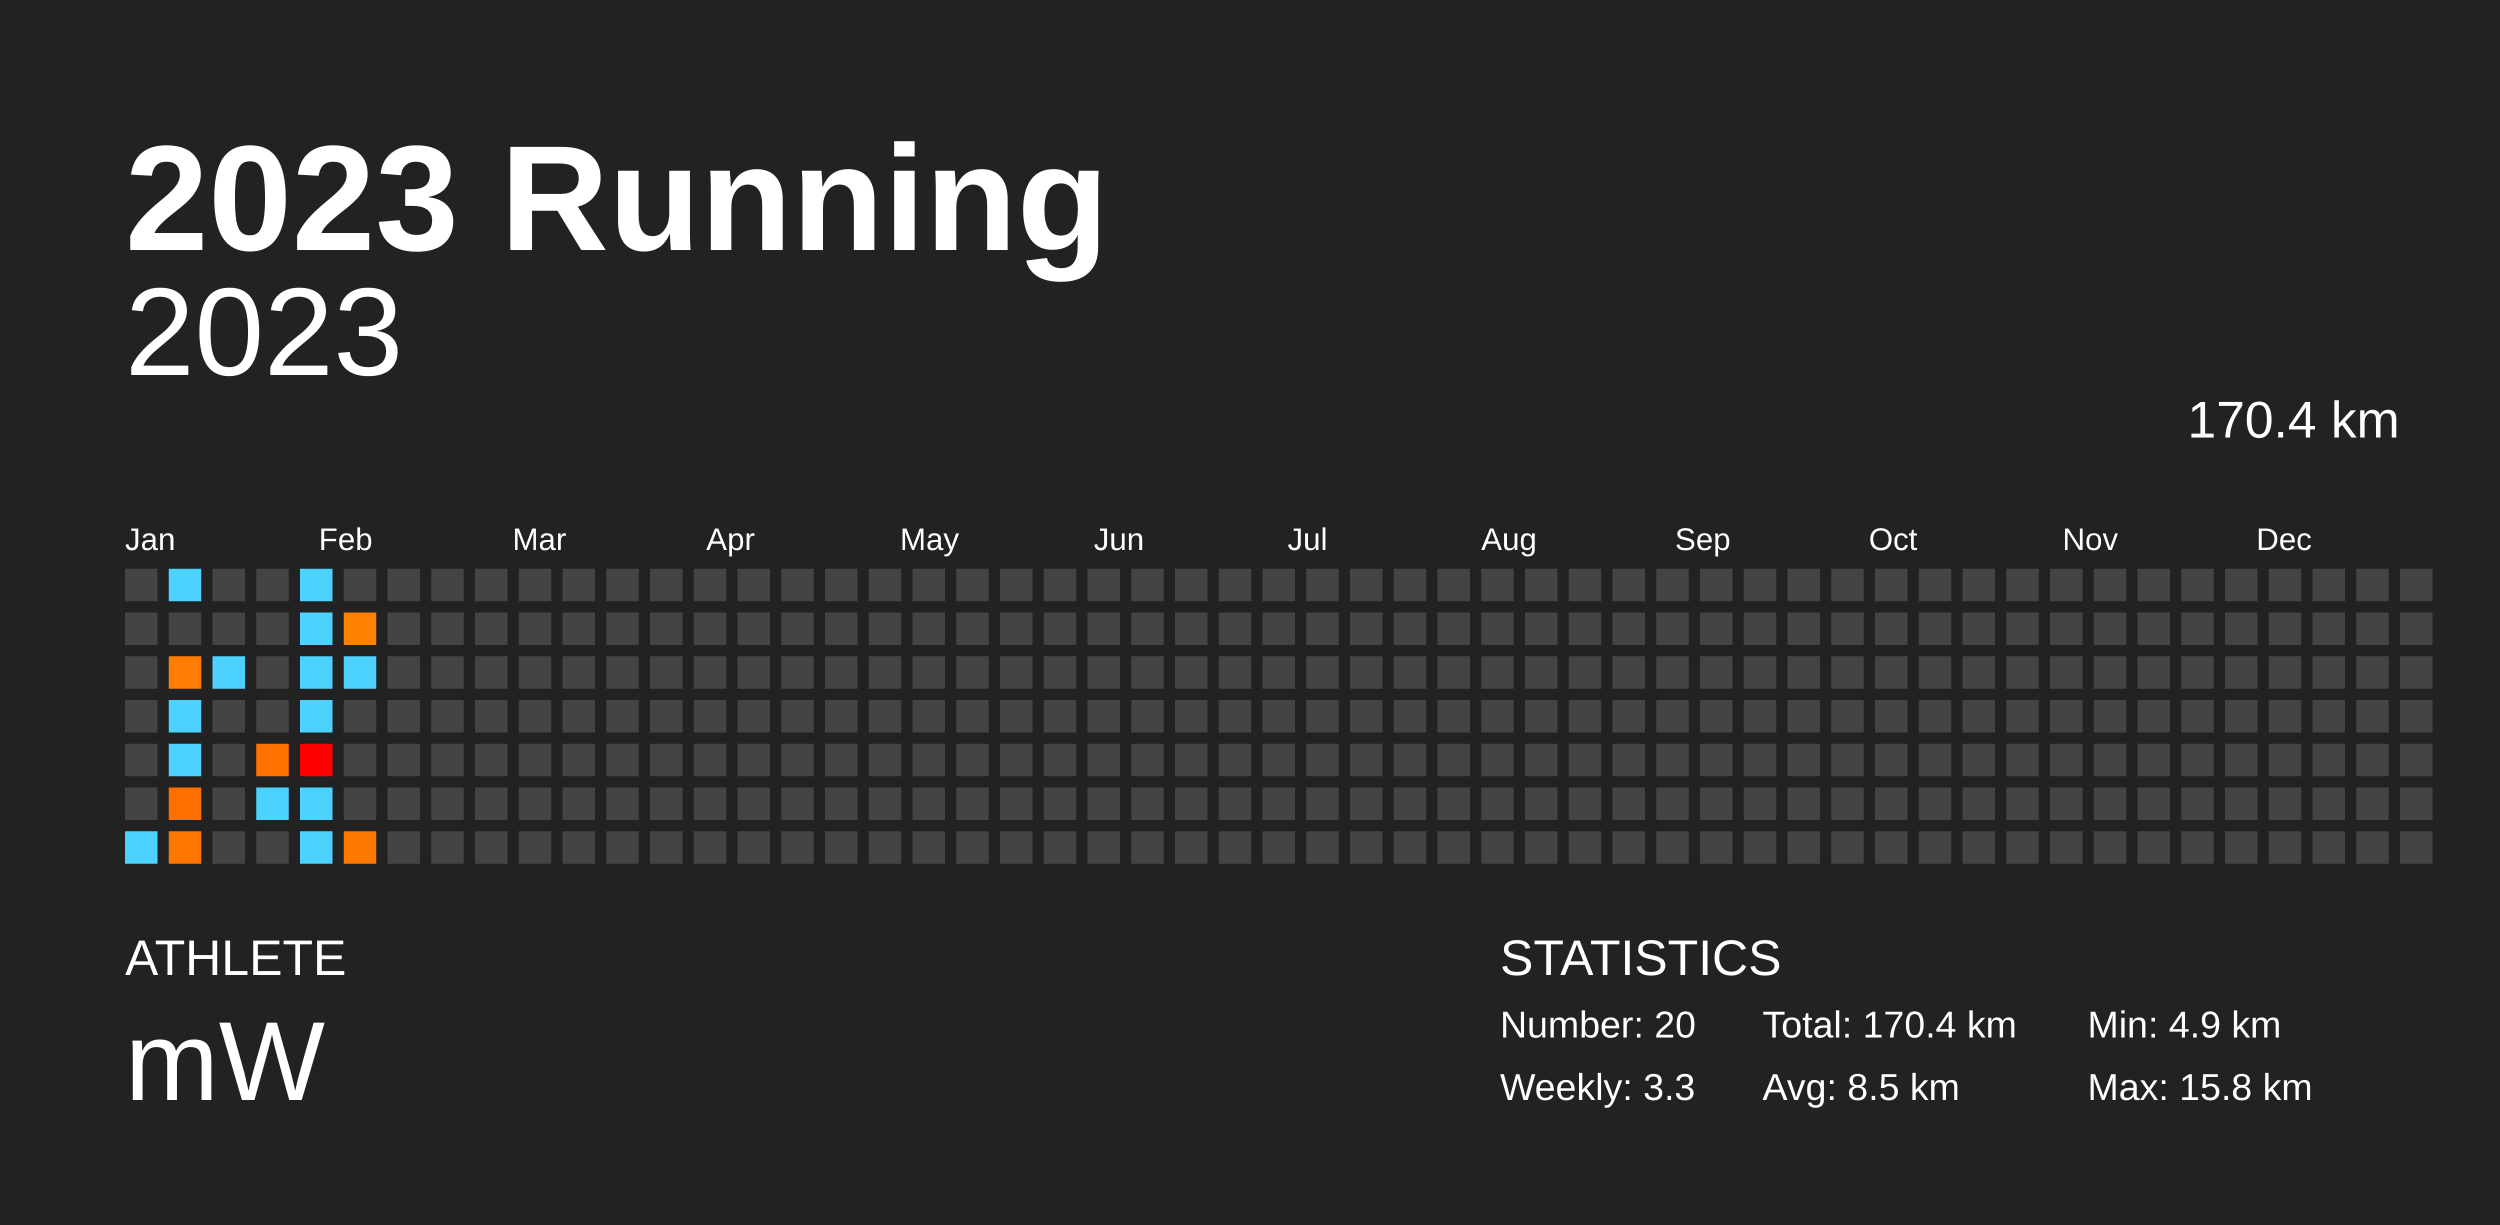
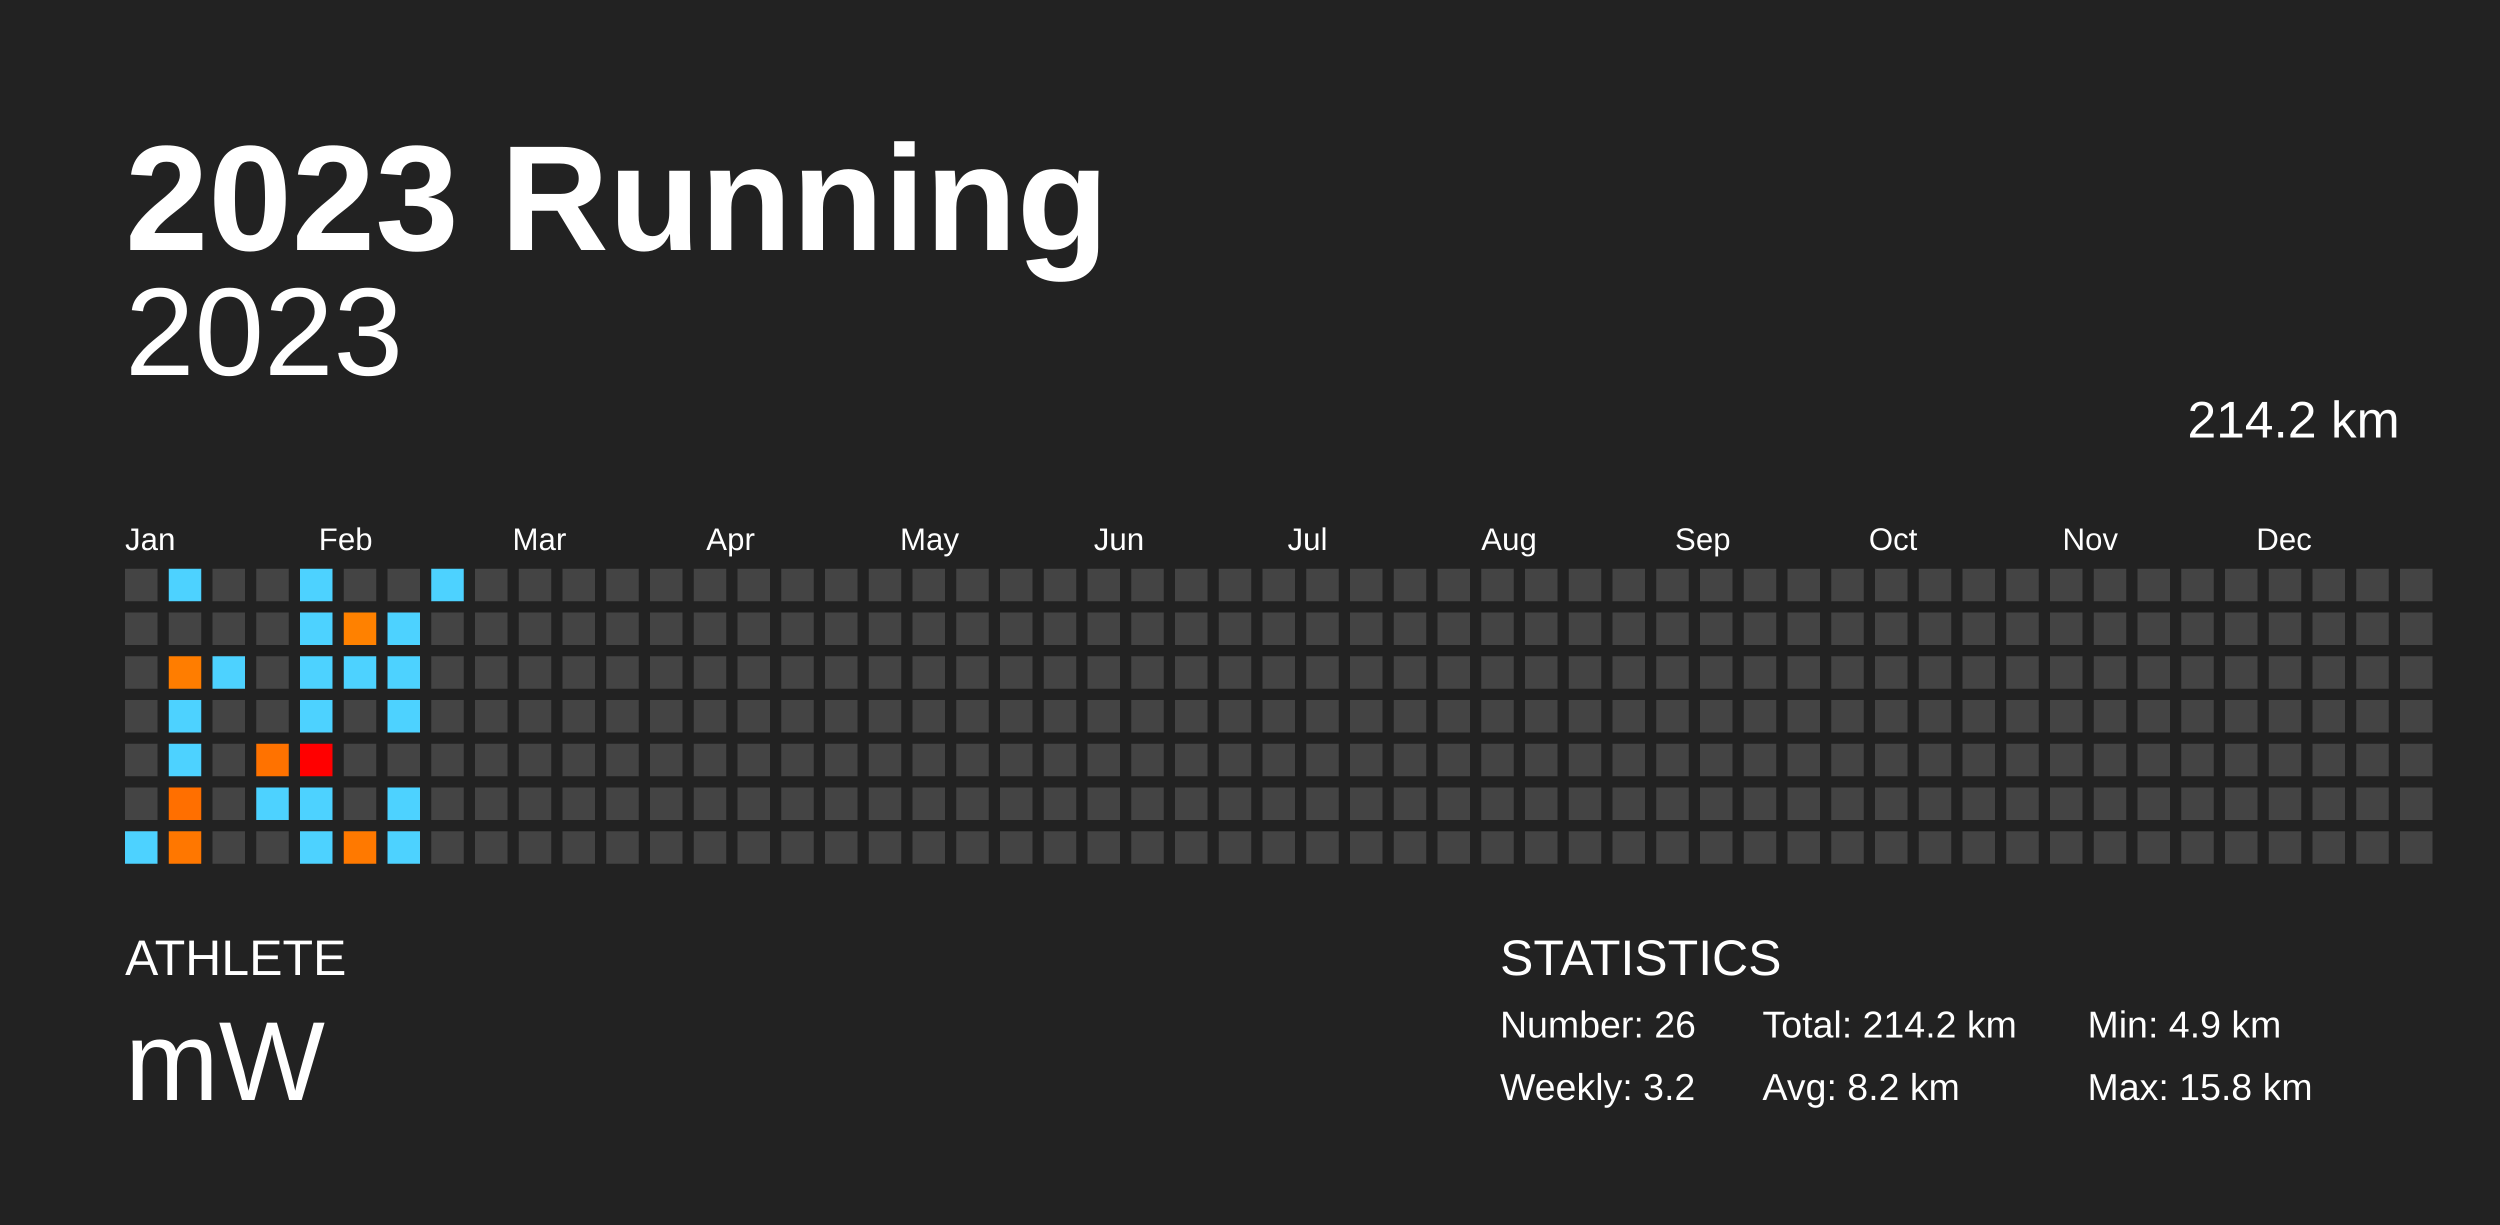
<svg xmlns="http://www.w3.org/2000/svg" baseProfile="full" height="98mm" version="1.1" viewBox="0,0,200,98" width="200mm">
  <defs />
  <rect fill="#222222" height="98" width="200" x="0" y="0" />
  <text fill="#FFFFFF" style="font-size:12px; font-family:Arial; font-weight:bold;" x="10" y="20">2023 Running</text>
  <text fill="#FFFFFF" style="font-size:4px; font-family:Arial" x="10" y="78">ATHLETE</text>
  <text fill="#FFFFFF" style="font-size:9px; font-family:Arial" x="10" y="88">mW</text>
  <text fill="#FFFFFF" style="font-size:4px; font-family:Arial" x="120" y="78">STATISTICS</text>
-   <text fill="#FFFFFF" style="font-size:3px; font-family:Arial" x="120" y="83">Number: 20</text>
-   <text fill="#FFFFFF" style="font-size:3px; font-family:Arial" x="120" y="88">Weekly: 3.3</text>
-   <text fill="#FFFFFF" style="font-size:3px; font-family:Arial" x="141" y="83">Total: 170.4 km</text>
-   <text fill="#FFFFFF" style="font-size:3px; font-family:Arial" x="141" y="88">Avg: 8.5 km</text>
+   <text fill="#FFFFFF" style="font-size:3px; font-family:Arial" x="120" y="83">Number: 26</text>
+   <text fill="#FFFFFF" style="font-size:3px; font-family:Arial" x="120" y="88">Weekly: 3.2</text>
+   <text fill="#FFFFFF" style="font-size:3px; font-family:Arial" x="141" y="83">Total: 214.2 km</text>
+   <text fill="#FFFFFF" style="font-size:3px; font-family:Arial" x="141" y="88">Avg: 8.2 km</text>
  <text fill="#FFFFFF" style="font-size:3px; font-family:Arial" x="167" y="83">Min: 4.9 km</text>
  <text fill="#FFFFFF" style="font-size:3px; font-family:Arial" x="167" y="88">Max: 15.8 km</text>
  <text alignment-baseline="hanging" fill="#FFFFFF" style="font-size:10.0px; font-family:Arial;" x="10" y="30">2023</text>
-   <text alignment-baseline="hanging" fill="#FFFFFF" style="font-size:4.125px; font-family:Arial;" x="175" y="35">170.4 km</text>
+   <text alignment-baseline="hanging" fill="#FFFFFF" style="font-size:4.125px; font-family:Arial;" x="175" y="35">214.2 km</text>
  <text fill="#FFFFFF" style="font-size:2.5px; font-family:Arial" x="10.0" y="44">Jan</text>
  <text fill="#FFFFFF" style="font-size:2.5px; font-family:Arial" x="25.5" y="44">Feb</text>
  <text fill="#FFFFFF" style="font-size:2.5px; font-family:Arial" x="41.0" y="44">Mar</text>
  <text fill="#FFFFFF" style="font-size:2.5px; font-family:Arial" x="56.5" y="44">Apr</text>
  <text fill="#FFFFFF" style="font-size:2.5px; font-family:Arial" x="72.0" y="44">May</text>
  <text fill="#FFFFFF" style="font-size:2.5px; font-family:Arial" x="87.5" y="44">Jun</text>
  <text fill="#FFFFFF" style="font-size:2.5px; font-family:Arial" x="103.0" y="44">Jul</text>
  <text fill="#FFFFFF" style="font-size:2.5px; font-family:Arial" x="118.5" y="44">Aug</text>
  <text fill="#FFFFFF" style="font-size:2.5px; font-family:Arial" x="134.0" y="44">Sep</text>
  <text fill="#FFFFFF" style="font-size:2.5px; font-family:Arial" x="149.5" y="44">Oct</text>
  <text fill="#FFFFFF" style="font-size:2.5px; font-family:Arial" x="165.0" y="44">Nov</text>
  <text fill="#FFFFFF" style="font-size:2.5px; font-family:Arial" x="180.5" y="44">Dec</text>
  <rect fill="#444444" height="2.6" width="2.6" x="10.0" y="45.5" />
  <rect fill="#444444" height="2.6" width="2.6" x="10.0" y="49.0" />
  <rect fill="#444444" height="2.6" width="2.6" x="10.0" y="52.5" />
  <rect fill="#444444" height="2.6" width="2.6" x="10.0" y="56.0" />
  <rect fill="#444444" height="2.6" width="2.6" x="10.0" y="59.5" />
  <rect fill="#444444" height="2.6" width="2.6" x="10.0" y="63.0" />
  <rect fill="#4dd2ff" height="2.6" width="2.6" x="10.0" y="66.5" />
  <rect fill="#4dd2ff" height="2.6" width="2.6" x="13.5" y="45.5" />
  <rect fill="#444444" height="2.6" width="2.6" x="13.5" y="49.0" />
  <rect fill="#ff7d00" height="2.6" width="2.6" x="13.5" y="52.5" />
  <rect fill="#4dd2ff" height="2.6" width="2.6" x="13.5" y="56.0" />
  <rect fill="#4dd2ff" height="2.6" width="2.6" x="13.5" y="59.5" />
  <rect fill="#ff6f00" height="2.6" width="2.6" x="13.5" y="63.0" />
  <rect fill="#ff7700" height="2.6" width="2.6" x="13.5" y="66.5" />
  <rect fill="#444444" height="2.6" width="2.6" x="17.0" y="45.5" />
  <rect fill="#444444" height="2.6" width="2.6" x="17.0" y="49.0" />
  <rect fill="#4dd2ff" height="2.6" width="2.6" x="17.0" y="52.5" />
  <rect fill="#444444" height="2.6" width="2.6" x="17.0" y="56.0" />
  <rect fill="#444444" height="2.6" width="2.6" x="17.0" y="59.5" />
  <rect fill="#444444" height="2.6" width="2.6" x="17.0" y="63.0" />
  <rect fill="#444444" height="2.6" width="2.6" x="17.0" y="66.5" />
  <rect fill="#444444" height="2.6" width="2.6" x="20.5" y="45.5" />
  <rect fill="#444444" height="2.6" width="2.6" x="20.5" y="49.0" />
  <rect fill="#444444" height="2.6" width="2.6" x="20.5" y="52.5" />
  <rect fill="#444444" height="2.6" width="2.6" x="20.5" y="56.0" />
  <rect fill="#ff7200" height="2.6" width="2.6" x="20.5" y="59.5" />
  <rect fill="#4dd2ff" height="2.6" width="2.6" x="20.5" y="63.0" />
  <rect fill="#444444" height="2.6" width="2.6" x="20.5" y="66.5" />
  <rect fill="#4dd2ff" height="2.6" width="2.6" x="24.0" y="45.5" />
  <rect fill="#4dd2ff" height="2.6" width="2.6" x="24.0" y="49.0" />
  <rect fill="#4dd2ff" height="2.6" width="2.6" x="24.0" y="52.5" />
  <rect fill="#4dd2ff" height="2.6" width="2.6" x="24.0" y="56.0" />
  <rect fill="#ff0000" height="2.6" width="2.6" x="24.0" y="59.5" />
  <rect fill="#4dd2ff" height="2.6" width="2.6" x="24.0" y="63.0" />
  <rect fill="#4dd2ff" height="2.6" width="2.6" x="24.0" y="66.5" />
  <rect fill="#444444" height="2.6" width="2.6" x="27.5" y="45.5" />
  <rect fill="#ff8100" height="2.6" width="2.6" x="27.5" y="49.0" />
  <rect fill="#4dd2ff" height="2.6" width="2.6" x="27.5" y="52.5" />
  <rect fill="#444444" height="2.6" width="2.6" x="27.5" y="56.0" />
  <rect fill="#444444" height="2.6" width="2.6" x="27.5" y="59.5" />
  <rect fill="#444444" height="2.6" width="2.6" x="27.5" y="63.0" />
  <rect fill="#ff7900" height="2.6" width="2.6" x="27.5" y="66.5" />
  <rect fill="#444444" height="2.6" width="2.6" x="31.0" y="45.5" />
-   <rect fill="#444444" height="2.6" width="2.6" x="31.0" y="49.0" />
-   <rect fill="#444444" height="2.6" width="2.6" x="31.0" y="52.5" />
-   <rect fill="#444444" height="2.6" width="2.6" x="31.0" y="56.0" />
+   <rect fill="#4dd2ff" height="2.6" width="2.6" x="31.0" y="49.0" />
+   <rect fill="#4dd2ff" height="2.6" width="2.6" x="31.0" y="52.5" />
+   <rect fill="#4dd2ff" height="2.6" width="2.6" x="31.0" y="56.0" />
  <rect fill="#444444" height="2.6" width="2.6" x="31.0" y="59.5" />
-   <rect fill="#444444" height="2.6" width="2.6" x="31.0" y="63.0" />
-   <rect fill="#444444" height="2.6" width="2.6" x="31.0" y="66.5" />
-   <rect fill="#444444" height="2.6" width="2.6" x="34.5" y="45.5" />
+   <rect fill="#4dd2ff" height="2.6" width="2.6" x="31.0" y="63.0" />
+   <rect fill="#4dd2ff" height="2.6" width="2.6" x="31.0" y="66.5" />
+   <rect fill="#4dd2ff" height="2.6" width="2.6" x="34.5" y="45.5" />
  <rect fill="#444444" height="2.6" width="2.6" x="34.5" y="49.0" />
  <rect fill="#444444" height="2.6" width="2.6" x="34.5" y="52.5" />
  <rect fill="#444444" height="2.6" width="2.6" x="34.5" y="56.0" />
  <rect fill="#444444" height="2.6" width="2.6" x="34.5" y="59.5" />
  <rect fill="#444444" height="2.6" width="2.6" x="34.5" y="63.0" />
  <rect fill="#444444" height="2.6" width="2.6" x="34.5" y="66.5" />
  <rect fill="#444444" height="2.6" width="2.6" x="38.0" y="45.5" />
  <rect fill="#444444" height="2.6" width="2.6" x="38.0" y="49.0" />
  <rect fill="#444444" height="2.6" width="2.6" x="38.0" y="52.5" />
  <rect fill="#444444" height="2.6" width="2.6" x="38.0" y="56.0" />
  <rect fill="#444444" height="2.6" width="2.6" x="38.0" y="59.5" />
  <rect fill="#444444" height="2.6" width="2.6" x="38.0" y="63.0" />
  <rect fill="#444444" height="2.6" width="2.6" x="38.0" y="66.5" />
  <rect fill="#444444" height="2.6" width="2.6" x="41.5" y="45.5" />
  <rect fill="#444444" height="2.6" width="2.6" x="41.5" y="49.0" />
  <rect fill="#444444" height="2.6" width="2.6" x="41.5" y="52.5" />
  <rect fill="#444444" height="2.6" width="2.6" x="41.5" y="56.0" />
  <rect fill="#444444" height="2.6" width="2.6" x="41.5" y="59.5" />
  <rect fill="#444444" height="2.6" width="2.6" x="41.5" y="63.0" />
  <rect fill="#444444" height="2.6" width="2.6" x="41.5" y="66.5" />
  <rect fill="#444444" height="2.6" width="2.6" x="45.0" y="45.5" />
  <rect fill="#444444" height="2.6" width="2.6" x="45.0" y="49.0" />
  <rect fill="#444444" height="2.6" width="2.6" x="45.0" y="52.5" />
  <rect fill="#444444" height="2.6" width="2.6" x="45.0" y="56.0" />
  <rect fill="#444444" height="2.6" width="2.6" x="45.0" y="59.5" />
  <rect fill="#444444" height="2.6" width="2.6" x="45.0" y="63.0" />
  <rect fill="#444444" height="2.6" width="2.6" x="45.0" y="66.5" />
  <rect fill="#444444" height="2.6" width="2.6" x="48.5" y="45.5" />
  <rect fill="#444444" height="2.6" width="2.6" x="48.5" y="49.0" />
  <rect fill="#444444" height="2.6" width="2.6" x="48.5" y="52.5" />
  <rect fill="#444444" height="2.6" width="2.6" x="48.5" y="56.0" />
  <rect fill="#444444" height="2.6" width="2.6" x="48.5" y="59.5" />
  <rect fill="#444444" height="2.6" width="2.6" x="48.5" y="63.0" />
  <rect fill="#444444" height="2.6" width="2.6" x="48.5" y="66.5" />
  <rect fill="#444444" height="2.6" width="2.6" x="52.0" y="45.5" />
  <rect fill="#444444" height="2.6" width="2.6" x="52.0" y="49.0" />
  <rect fill="#444444" height="2.6" width="2.6" x="52.0" y="52.5" />
  <rect fill="#444444" height="2.6" width="2.6" x="52.0" y="56.0" />
  <rect fill="#444444" height="2.6" width="2.6" x="52.0" y="59.5" />
  <rect fill="#444444" height="2.6" width="2.6" x="52.0" y="63.0" />
  <rect fill="#444444" height="2.6" width="2.6" x="52.0" y="66.5" />
  <rect fill="#444444" height="2.6" width="2.6" x="55.5" y="45.5" />
  <rect fill="#444444" height="2.6" width="2.6" x="55.5" y="49.0" />
  <rect fill="#444444" height="2.6" width="2.6" x="55.5" y="52.5" />
  <rect fill="#444444" height="2.6" width="2.6" x="55.5" y="56.0" />
  <rect fill="#444444" height="2.6" width="2.6" x="55.5" y="59.5" />
  <rect fill="#444444" height="2.6" width="2.6" x="55.5" y="63.0" />
  <rect fill="#444444" height="2.6" width="2.6" x="55.5" y="66.5" />
  <rect fill="#444444" height="2.6" width="2.6" x="59.0" y="45.5" />
  <rect fill="#444444" height="2.6" width="2.6" x="59.0" y="49.0" />
  <rect fill="#444444" height="2.6" width="2.6" x="59.0" y="52.5" />
  <rect fill="#444444" height="2.6" width="2.6" x="59.0" y="56.0" />
  <rect fill="#444444" height="2.6" width="2.6" x="59.0" y="59.5" />
  <rect fill="#444444" height="2.6" width="2.6" x="59.0" y="63.0" />
  <rect fill="#444444" height="2.6" width="2.6" x="59.0" y="66.5" />
  <rect fill="#444444" height="2.6" width="2.6" x="62.5" y="45.5" />
  <rect fill="#444444" height="2.6" width="2.6" x="62.5" y="49.0" />
  <rect fill="#444444" height="2.6" width="2.6" x="62.5" y="52.5" />
  <rect fill="#444444" height="2.6" width="2.6" x="62.5" y="56.0" />
  <rect fill="#444444" height="2.6" width="2.6" x="62.5" y="59.5" />
  <rect fill="#444444" height="2.6" width="2.6" x="62.5" y="63.0" />
  <rect fill="#444444" height="2.6" width="2.6" x="62.5" y="66.5" />
  <rect fill="#444444" height="2.6" width="2.6" x="66.0" y="45.5" />
  <rect fill="#444444" height="2.6" width="2.6" x="66.0" y="49.0" />
  <rect fill="#444444" height="2.6" width="2.6" x="66.0" y="52.5" />
  <rect fill="#444444" height="2.6" width="2.6" x="66.0" y="56.0" />
  <rect fill="#444444" height="2.6" width="2.6" x="66.0" y="59.5" />
  <rect fill="#444444" height="2.6" width="2.6" x="66.0" y="63.0" />
  <rect fill="#444444" height="2.6" width="2.6" x="66.0" y="66.5" />
  <rect fill="#444444" height="2.6" width="2.6" x="69.5" y="45.5" />
  <rect fill="#444444" height="2.6" width="2.6" x="69.5" y="49.0" />
  <rect fill="#444444" height="2.6" width="2.6" x="69.5" y="52.5" />
  <rect fill="#444444" height="2.6" width="2.6" x="69.5" y="56.0" />
  <rect fill="#444444" height="2.6" width="2.6" x="69.5" y="59.5" />
  <rect fill="#444444" height="2.6" width="2.6" x="69.5" y="63.0" />
  <rect fill="#444444" height="2.6" width="2.6" x="69.5" y="66.5" />
  <rect fill="#444444" height="2.6" width="2.6" x="73.0" y="45.5" />
  <rect fill="#444444" height="2.6" width="2.6" x="73.0" y="49.0" />
  <rect fill="#444444" height="2.6" width="2.6" x="73.0" y="52.5" />
  <rect fill="#444444" height="2.6" width="2.6" x="73.0" y="56.0" />
  <rect fill="#444444" height="2.6" width="2.6" x="73.0" y="59.5" />
  <rect fill="#444444" height="2.6" width="2.6" x="73.0" y="63.0" />
  <rect fill="#444444" height="2.6" width="2.6" x="73.0" y="66.5" />
  <rect fill="#444444" height="2.6" width="2.6" x="76.5" y="45.5" />
  <rect fill="#444444" height="2.6" width="2.6" x="76.5" y="49.0" />
  <rect fill="#444444" height="2.6" width="2.6" x="76.5" y="52.5" />
  <rect fill="#444444" height="2.6" width="2.6" x="76.5" y="56.0" />
  <rect fill="#444444" height="2.6" width="2.6" x="76.5" y="59.5" />
  <rect fill="#444444" height="2.6" width="2.6" x="76.5" y="63.0" />
  <rect fill="#444444" height="2.6" width="2.6" x="76.5" y="66.5" />
  <rect fill="#444444" height="2.6" width="2.6" x="80.0" y="45.5" />
  <rect fill="#444444" height="2.6" width="2.6" x="80.0" y="49.0" />
  <rect fill="#444444" height="2.6" width="2.6" x="80.0" y="52.5" />
  <rect fill="#444444" height="2.6" width="2.6" x="80.0" y="56.0" />
  <rect fill="#444444" height="2.6" width="2.6" x="80.0" y="59.5" />
  <rect fill="#444444" height="2.6" width="2.6" x="80.0" y="63.0" />
  <rect fill="#444444" height="2.6" width="2.6" x="80.0" y="66.5" />
  <rect fill="#444444" height="2.6" width="2.6" x="83.5" y="45.5" />
  <rect fill="#444444" height="2.6" width="2.6" x="83.5" y="49.0" />
  <rect fill="#444444" height="2.6" width="2.6" x="83.5" y="52.5" />
  <rect fill="#444444" height="2.6" width="2.6" x="83.5" y="56.0" />
  <rect fill="#444444" height="2.6" width="2.6" x="83.5" y="59.5" />
  <rect fill="#444444" height="2.6" width="2.6" x="83.5" y="63.0" />
  <rect fill="#444444" height="2.6" width="2.6" x="83.5" y="66.5" />
  <rect fill="#444444" height="2.6" width="2.6" x="87.0" y="45.5" />
  <rect fill="#444444" height="2.6" width="2.6" x="87.0" y="49.0" />
  <rect fill="#444444" height="2.6" width="2.6" x="87.0" y="52.5" />
  <rect fill="#444444" height="2.6" width="2.6" x="87.0" y="56.0" />
  <rect fill="#444444" height="2.6" width="2.6" x="87.0" y="59.5" />
  <rect fill="#444444" height="2.6" width="2.6" x="87.0" y="63.0" />
  <rect fill="#444444" height="2.6" width="2.6" x="87.0" y="66.5" />
  <rect fill="#444444" height="2.6" width="2.6" x="90.5" y="45.5" />
  <rect fill="#444444" height="2.6" width="2.6" x="90.5" y="49.0" />
  <rect fill="#444444" height="2.6" width="2.6" x="90.5" y="52.5" />
  <rect fill="#444444" height="2.6" width="2.6" x="90.5" y="56.0" />
  <rect fill="#444444" height="2.6" width="2.6" x="90.5" y="59.5" />
  <rect fill="#444444" height="2.6" width="2.6" x="90.5" y="63.0" />
  <rect fill="#444444" height="2.6" width="2.6" x="90.5" y="66.5" />
  <rect fill="#444444" height="2.6" width="2.6" x="94.0" y="45.5" />
  <rect fill="#444444" height="2.6" width="2.6" x="94.0" y="49.0" />
  <rect fill="#444444" height="2.6" width="2.6" x="94.0" y="52.5" />
  <rect fill="#444444" height="2.6" width="2.6" x="94.0" y="56.0" />
  <rect fill="#444444" height="2.6" width="2.6" x="94.0" y="59.5" />
  <rect fill="#444444" height="2.6" width="2.6" x="94.0" y="63.0" />
  <rect fill="#444444" height="2.6" width="2.6" x="94.0" y="66.5" />
  <rect fill="#444444" height="2.6" width="2.6" x="97.5" y="45.5" />
  <rect fill="#444444" height="2.6" width="2.6" x="97.5" y="49.0" />
  <rect fill="#444444" height="2.6" width="2.6" x="97.5" y="52.5" />
  <rect fill="#444444" height="2.6" width="2.6" x="97.5" y="56.0" />
  <rect fill="#444444" height="2.6" width="2.6" x="97.5" y="59.5" />
  <rect fill="#444444" height="2.6" width="2.6" x="97.5" y="63.0" />
  <rect fill="#444444" height="2.6" width="2.6" x="97.5" y="66.5" />
  <rect fill="#444444" height="2.6" width="2.6" x="101.0" y="45.5" />
  <rect fill="#444444" height="2.6" width="2.6" x="101.0" y="49.0" />
  <rect fill="#444444" height="2.6" width="2.6" x="101.0" y="52.5" />
  <rect fill="#444444" height="2.6" width="2.6" x="101.0" y="56.0" />
  <rect fill="#444444" height="2.6" width="2.6" x="101.0" y="59.5" />
  <rect fill="#444444" height="2.6" width="2.6" x="101.0" y="63.0" />
  <rect fill="#444444" height="2.6" width="2.6" x="101.0" y="66.5" />
  <rect fill="#444444" height="2.6" width="2.6" x="104.5" y="45.5" />
  <rect fill="#444444" height="2.6" width="2.6" x="104.5" y="49.0" />
  <rect fill="#444444" height="2.6" width="2.6" x="104.5" y="52.5" />
  <rect fill="#444444" height="2.6" width="2.6" x="104.5" y="56.0" />
  <rect fill="#444444" height="2.6" width="2.6" x="104.5" y="59.5" />
  <rect fill="#444444" height="2.6" width="2.6" x="104.5" y="63.0" />
  <rect fill="#444444" height="2.6" width="2.6" x="104.5" y="66.5" />
  <rect fill="#444444" height="2.6" width="2.6" x="108.0" y="45.5" />
  <rect fill="#444444" height="2.6" width="2.6" x="108.0" y="49.0" />
  <rect fill="#444444" height="2.6" width="2.6" x="108.0" y="52.5" />
  <rect fill="#444444" height="2.6" width="2.6" x="108.0" y="56.0" />
  <rect fill="#444444" height="2.6" width="2.6" x="108.0" y="59.5" />
  <rect fill="#444444" height="2.6" width="2.6" x="108.0" y="63.0" />
  <rect fill="#444444" height="2.6" width="2.6" x="108.0" y="66.5" />
  <rect fill="#444444" height="2.6" width="2.6" x="111.5" y="45.5" />
  <rect fill="#444444" height="2.6" width="2.6" x="111.5" y="49.0" />
  <rect fill="#444444" height="2.6" width="2.6" x="111.5" y="52.5" />
  <rect fill="#444444" height="2.6" width="2.6" x="111.5" y="56.0" />
  <rect fill="#444444" height="2.6" width="2.6" x="111.5" y="59.5" />
  <rect fill="#444444" height="2.6" width="2.6" x="111.5" y="63.0" />
  <rect fill="#444444" height="2.6" width="2.6" x="111.5" y="66.5" />
  <rect fill="#444444" height="2.6" width="2.6" x="115.0" y="45.5" />
  <rect fill="#444444" height="2.6" width="2.6" x="115.0" y="49.0" />
  <rect fill="#444444" height="2.6" width="2.6" x="115.0" y="52.5" />
  <rect fill="#444444" height="2.6" width="2.6" x="115.0" y="56.0" />
  <rect fill="#444444" height="2.6" width="2.6" x="115.0" y="59.5" />
  <rect fill="#444444" height="2.6" width="2.6" x="115.0" y="63.0" />
  <rect fill="#444444" height="2.6" width="2.6" x="115.0" y="66.5" />
  <rect fill="#444444" height="2.6" width="2.6" x="118.5" y="45.5" />
  <rect fill="#444444" height="2.6" width="2.6" x="118.5" y="49.0" />
  <rect fill="#444444" height="2.6" width="2.6" x="118.5" y="52.5" />
  <rect fill="#444444" height="2.6" width="2.6" x="118.5" y="56.0" />
  <rect fill="#444444" height="2.6" width="2.6" x="118.5" y="59.5" />
  <rect fill="#444444" height="2.6" width="2.6" x="118.5" y="63.0" />
  <rect fill="#444444" height="2.6" width="2.6" x="118.5" y="66.5" />
  <rect fill="#444444" height="2.6" width="2.6" x="122.0" y="45.5" />
  <rect fill="#444444" height="2.6" width="2.6" x="122.0" y="49.0" />
  <rect fill="#444444" height="2.6" width="2.6" x="122.0" y="52.5" />
  <rect fill="#444444" height="2.6" width="2.6" x="122.0" y="56.0" />
  <rect fill="#444444" height="2.6" width="2.6" x="122.0" y="59.5" />
  <rect fill="#444444" height="2.6" width="2.6" x="122.0" y="63.0" />
  <rect fill="#444444" height="2.6" width="2.6" x="122.0" y="66.5" />
  <rect fill="#444444" height="2.6" width="2.6" x="125.5" y="45.5" />
  <rect fill="#444444" height="2.6" width="2.6" x="125.5" y="49.0" />
  <rect fill="#444444" height="2.6" width="2.6" x="125.5" y="52.5" />
  <rect fill="#444444" height="2.6" width="2.6" x="125.5" y="56.0" />
  <rect fill="#444444" height="2.6" width="2.6" x="125.5" y="59.5" />
  <rect fill="#444444" height="2.6" width="2.6" x="125.5" y="63.0" />
  <rect fill="#444444" height="2.6" width="2.6" x="125.5" y="66.5" />
  <rect fill="#444444" height="2.6" width="2.6" x="129.0" y="45.5" />
  <rect fill="#444444" height="2.6" width="2.6" x="129.0" y="49.0" />
  <rect fill="#444444" height="2.6" width="2.6" x="129.0" y="52.5" />
  <rect fill="#444444" height="2.6" width="2.6" x="129.0" y="56.0" />
  <rect fill="#444444" height="2.6" width="2.6" x="129.0" y="59.5" />
  <rect fill="#444444" height="2.6" width="2.6" x="129.0" y="63.0" />
  <rect fill="#444444" height="2.6" width="2.6" x="129.0" y="66.5" />
  <rect fill="#444444" height="2.6" width="2.6" x="132.5" y="45.5" />
  <rect fill="#444444" height="2.6" width="2.6" x="132.5" y="49.0" />
  <rect fill="#444444" height="2.6" width="2.6" x="132.5" y="52.5" />
  <rect fill="#444444" height="2.6" width="2.6" x="132.5" y="56.0" />
  <rect fill="#444444" height="2.6" width="2.6" x="132.5" y="59.5" />
  <rect fill="#444444" height="2.6" width="2.6" x="132.5" y="63.0" />
  <rect fill="#444444" height="2.6" width="2.6" x="132.5" y="66.5" />
  <rect fill="#444444" height="2.6" width="2.6" x="136.0" y="45.5" />
  <rect fill="#444444" height="2.6" width="2.6" x="136.0" y="49.0" />
  <rect fill="#444444" height="2.6" width="2.6" x="136.0" y="52.5" />
  <rect fill="#444444" height="2.6" width="2.6" x="136.0" y="56.0" />
  <rect fill="#444444" height="2.6" width="2.6" x="136.0" y="59.5" />
  <rect fill="#444444" height="2.6" width="2.6" x="136.0" y="63.0" />
  <rect fill="#444444" height="2.6" width="2.6" x="136.0" y="66.5" />
  <rect fill="#444444" height="2.6" width="2.6" x="139.5" y="45.5" />
  <rect fill="#444444" height="2.6" width="2.6" x="139.5" y="49.0" />
  <rect fill="#444444" height="2.6" width="2.6" x="139.5" y="52.5" />
  <rect fill="#444444" height="2.6" width="2.6" x="139.5" y="56.0" />
  <rect fill="#444444" height="2.6" width="2.6" x="139.5" y="59.5" />
  <rect fill="#444444" height="2.6" width="2.6" x="139.5" y="63.0" />
  <rect fill="#444444" height="2.6" width="2.6" x="139.5" y="66.5" />
  <rect fill="#444444" height="2.6" width="2.6" x="143.0" y="45.5" />
  <rect fill="#444444" height="2.6" width="2.6" x="143.0" y="49.0" />
  <rect fill="#444444" height="2.6" width="2.6" x="143.0" y="52.5" />
  <rect fill="#444444" height="2.6" width="2.6" x="143.0" y="56.0" />
  <rect fill="#444444" height="2.6" width="2.6" x="143.0" y="59.5" />
  <rect fill="#444444" height="2.6" width="2.6" x="143.0" y="63.0" />
  <rect fill="#444444" height="2.6" width="2.6" x="143.0" y="66.5" />
  <rect fill="#444444" height="2.6" width="2.6" x="146.5" y="45.5" />
  <rect fill="#444444" height="2.6" width="2.6" x="146.5" y="49.0" />
  <rect fill="#444444" height="2.6" width="2.6" x="146.5" y="52.5" />
  <rect fill="#444444" height="2.6" width="2.6" x="146.5" y="56.0" />
  <rect fill="#444444" height="2.6" width="2.6" x="146.5" y="59.5" />
  <rect fill="#444444" height="2.6" width="2.6" x="146.5" y="63.0" />
  <rect fill="#444444" height="2.6" width="2.6" x="146.5" y="66.5" />
  <rect fill="#444444" height="2.6" width="2.6" x="150.0" y="45.5" />
  <rect fill="#444444" height="2.6" width="2.6" x="150.0" y="49.0" />
  <rect fill="#444444" height="2.6" width="2.6" x="150.0" y="52.5" />
  <rect fill="#444444" height="2.6" width="2.6" x="150.0" y="56.0" />
  <rect fill="#444444" height="2.6" width="2.6" x="150.0" y="59.5" />
  <rect fill="#444444" height="2.6" width="2.6" x="150.0" y="63.0" />
  <rect fill="#444444" height="2.6" width="2.6" x="150.0" y="66.5" />
  <rect fill="#444444" height="2.6" width="2.6" x="153.5" y="45.5" />
  <rect fill="#444444" height="2.6" width="2.6" x="153.5" y="49.0" />
  <rect fill="#444444" height="2.6" width="2.6" x="153.5" y="52.5" />
  <rect fill="#444444" height="2.6" width="2.6" x="153.5" y="56.0" />
  <rect fill="#444444" height="2.6" width="2.6" x="153.5" y="59.5" />
  <rect fill="#444444" height="2.6" width="2.6" x="153.5" y="63.0" />
  <rect fill="#444444" height="2.6" width="2.6" x="153.5" y="66.5" />
  <rect fill="#444444" height="2.6" width="2.6" x="157.0" y="45.5" />
  <rect fill="#444444" height="2.6" width="2.6" x="157.0" y="49.0" />
  <rect fill="#444444" height="2.6" width="2.6" x="157.0" y="52.5" />
  <rect fill="#444444" height="2.6" width="2.6" x="157.0" y="56.0" />
  <rect fill="#444444" height="2.6" width="2.6" x="157.0" y="59.5" />
  <rect fill="#444444" height="2.6" width="2.6" x="157.0" y="63.0" />
  <rect fill="#444444" height="2.6" width="2.6" x="157.0" y="66.5" />
  <rect fill="#444444" height="2.6" width="2.6" x="160.5" y="45.5" />
  <rect fill="#444444" height="2.6" width="2.6" x="160.5" y="49.0" />
  <rect fill="#444444" height="2.6" width="2.6" x="160.5" y="52.5" />
  <rect fill="#444444" height="2.6" width="2.6" x="160.5" y="56.0" />
  <rect fill="#444444" height="2.6" width="2.6" x="160.5" y="59.5" />
  <rect fill="#444444" height="2.6" width="2.6" x="160.5" y="63.0" />
  <rect fill="#444444" height="2.6" width="2.6" x="160.5" y="66.5" />
  <rect fill="#444444" height="2.6" width="2.6" x="164.0" y="45.5" />
  <rect fill="#444444" height="2.6" width="2.6" x="164.0" y="49.0" />
  <rect fill="#444444" height="2.6" width="2.6" x="164.0" y="52.5" />
  <rect fill="#444444" height="2.6" width="2.6" x="164.0" y="56.0" />
  <rect fill="#444444" height="2.6" width="2.6" x="164.0" y="59.5" />
  <rect fill="#444444" height="2.6" width="2.6" x="164.0" y="63.0" />
  <rect fill="#444444" height="2.6" width="2.6" x="164.0" y="66.5" />
  <rect fill="#444444" height="2.6" width="2.6" x="167.5" y="45.5" />
  <rect fill="#444444" height="2.6" width="2.6" x="167.5" y="49.0" />
  <rect fill="#444444" height="2.6" width="2.6" x="167.5" y="52.5" />
  <rect fill="#444444" height="2.6" width="2.6" x="167.5" y="56.0" />
  <rect fill="#444444" height="2.6" width="2.6" x="167.5" y="59.5" />
  <rect fill="#444444" height="2.6" width="2.6" x="167.5" y="63.0" />
  <rect fill="#444444" height="2.6" width="2.6" x="167.5" y="66.5" />
  <rect fill="#444444" height="2.6" width="2.6" x="171.0" y="45.5" />
  <rect fill="#444444" height="2.6" width="2.6" x="171.0" y="49.0" />
  <rect fill="#444444" height="2.6" width="2.6" x="171.0" y="52.5" />
  <rect fill="#444444" height="2.6" width="2.6" x="171.0" y="56.0" />
  <rect fill="#444444" height="2.6" width="2.6" x="171.0" y="59.5" />
  <rect fill="#444444" height="2.6" width="2.6" x="171.0" y="63.0" />
  <rect fill="#444444" height="2.6" width="2.6" x="171.0" y="66.5" />
  <rect fill="#444444" height="2.6" width="2.6" x="174.5" y="45.5" />
  <rect fill="#444444" height="2.6" width="2.6" x="174.5" y="49.0" />
  <rect fill="#444444" height="2.6" width="2.6" x="174.5" y="52.5" />
  <rect fill="#444444" height="2.6" width="2.6" x="174.5" y="56.0" />
  <rect fill="#444444" height="2.6" width="2.6" x="174.5" y="59.5" />
  <rect fill="#444444" height="2.6" width="2.6" x="174.5" y="63.0" />
  <rect fill="#444444" height="2.6" width="2.6" x="174.5" y="66.5" />
  <rect fill="#444444" height="2.6" width="2.6" x="178.0" y="45.5" />
  <rect fill="#444444" height="2.6" width="2.6" x="178.0" y="49.0" />
  <rect fill="#444444" height="2.6" width="2.6" x="178.0" y="52.5" />
  <rect fill="#444444" height="2.6" width="2.6" x="178.0" y="56.0" />
  <rect fill="#444444" height="2.6" width="2.6" x="178.0" y="59.5" />
  <rect fill="#444444" height="2.6" width="2.6" x="178.0" y="63.0" />
  <rect fill="#444444" height="2.6" width="2.6" x="178.0" y="66.5" />
  <rect fill="#444444" height="2.6" width="2.6" x="181.5" y="45.5" />
  <rect fill="#444444" height="2.6" width="2.6" x="181.5" y="49.0" />
  <rect fill="#444444" height="2.6" width="2.6" x="181.5" y="52.5" />
  <rect fill="#444444" height="2.6" width="2.6" x="181.5" y="56.0" />
  <rect fill="#444444" height="2.6" width="2.6" x="181.5" y="59.5" />
  <rect fill="#444444" height="2.6" width="2.6" x="181.5" y="63.0" />
  <rect fill="#444444" height="2.6" width="2.6" x="181.5" y="66.5" />
  <rect fill="#444444" height="2.6" width="2.6" x="185.0" y="45.5" />
  <rect fill="#444444" height="2.6" width="2.6" x="185.0" y="49.0" />
  <rect fill="#444444" height="2.6" width="2.6" x="185.0" y="52.5" />
  <rect fill="#444444" height="2.6" width="2.6" x="185.0" y="56.0" />
  <rect fill="#444444" height="2.6" width="2.6" x="185.0" y="59.5" />
  <rect fill="#444444" height="2.6" width="2.6" x="185.0" y="63.0" />
  <rect fill="#444444" height="2.6" width="2.6" x="185.0" y="66.5" />
  <rect fill="#444444" height="2.6" width="2.6" x="188.5" y="45.5" />
  <rect fill="#444444" height="2.6" width="2.6" x="188.5" y="49.0" />
  <rect fill="#444444" height="2.6" width="2.6" x="188.5" y="52.5" />
  <rect fill="#444444" height="2.6" width="2.6" x="188.5" y="56.0" />
  <rect fill="#444444" height="2.6" width="2.6" x="188.5" y="59.5" />
  <rect fill="#444444" height="2.6" width="2.6" x="188.5" y="63.0" />
  <rect fill="#444444" height="2.6" width="2.6" x="188.5" y="66.5" />
  <rect fill="#444444" height="2.6" width="2.6" x="192.0" y="45.5" />
  <rect fill="#444444" height="2.6" width="2.6" x="192.0" y="49.0" />
  <rect fill="#444444" height="2.6" width="2.6" x="192.0" y="52.5" />
  <rect fill="#444444" height="2.6" width="2.6" x="192.0" y="56.0" />
  <rect fill="#444444" height="2.6" width="2.6" x="192.0" y="59.5" />
  <rect fill="#444444" height="2.6" width="2.6" x="192.0" y="63.0" />
  <rect fill="#444444" height="2.6" width="2.6" x="192.0" y="66.5" />
</svg>
